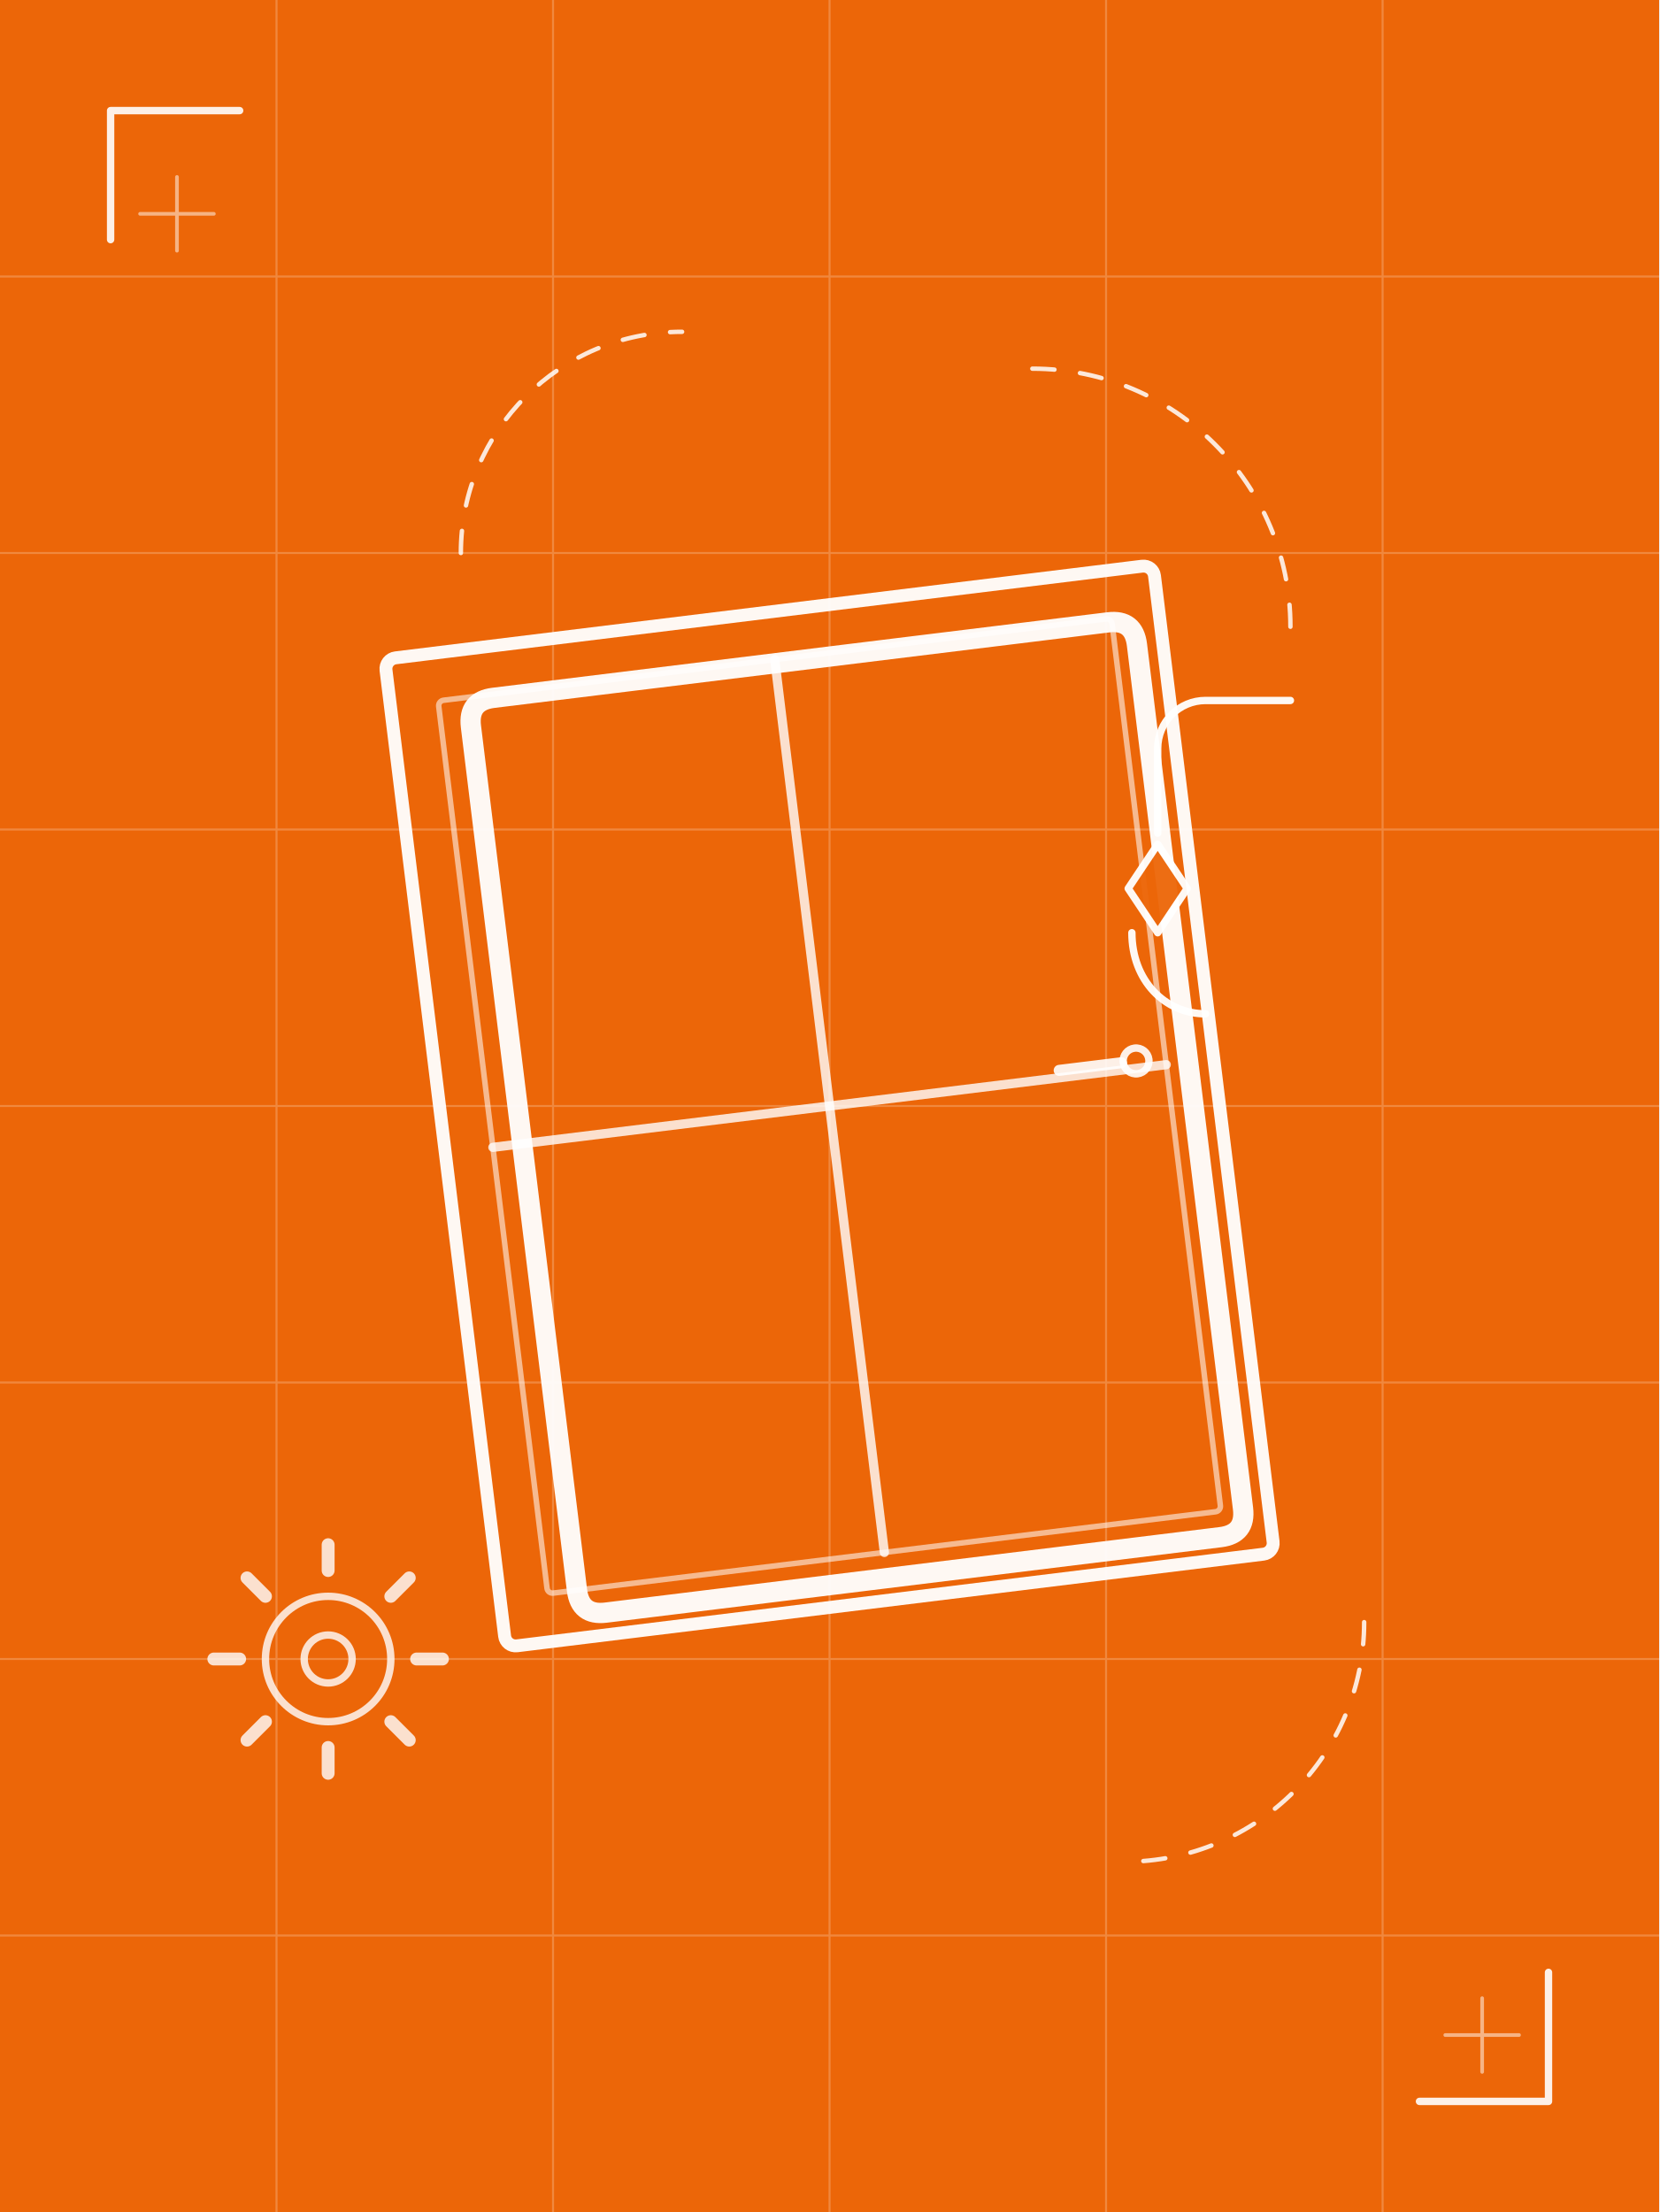
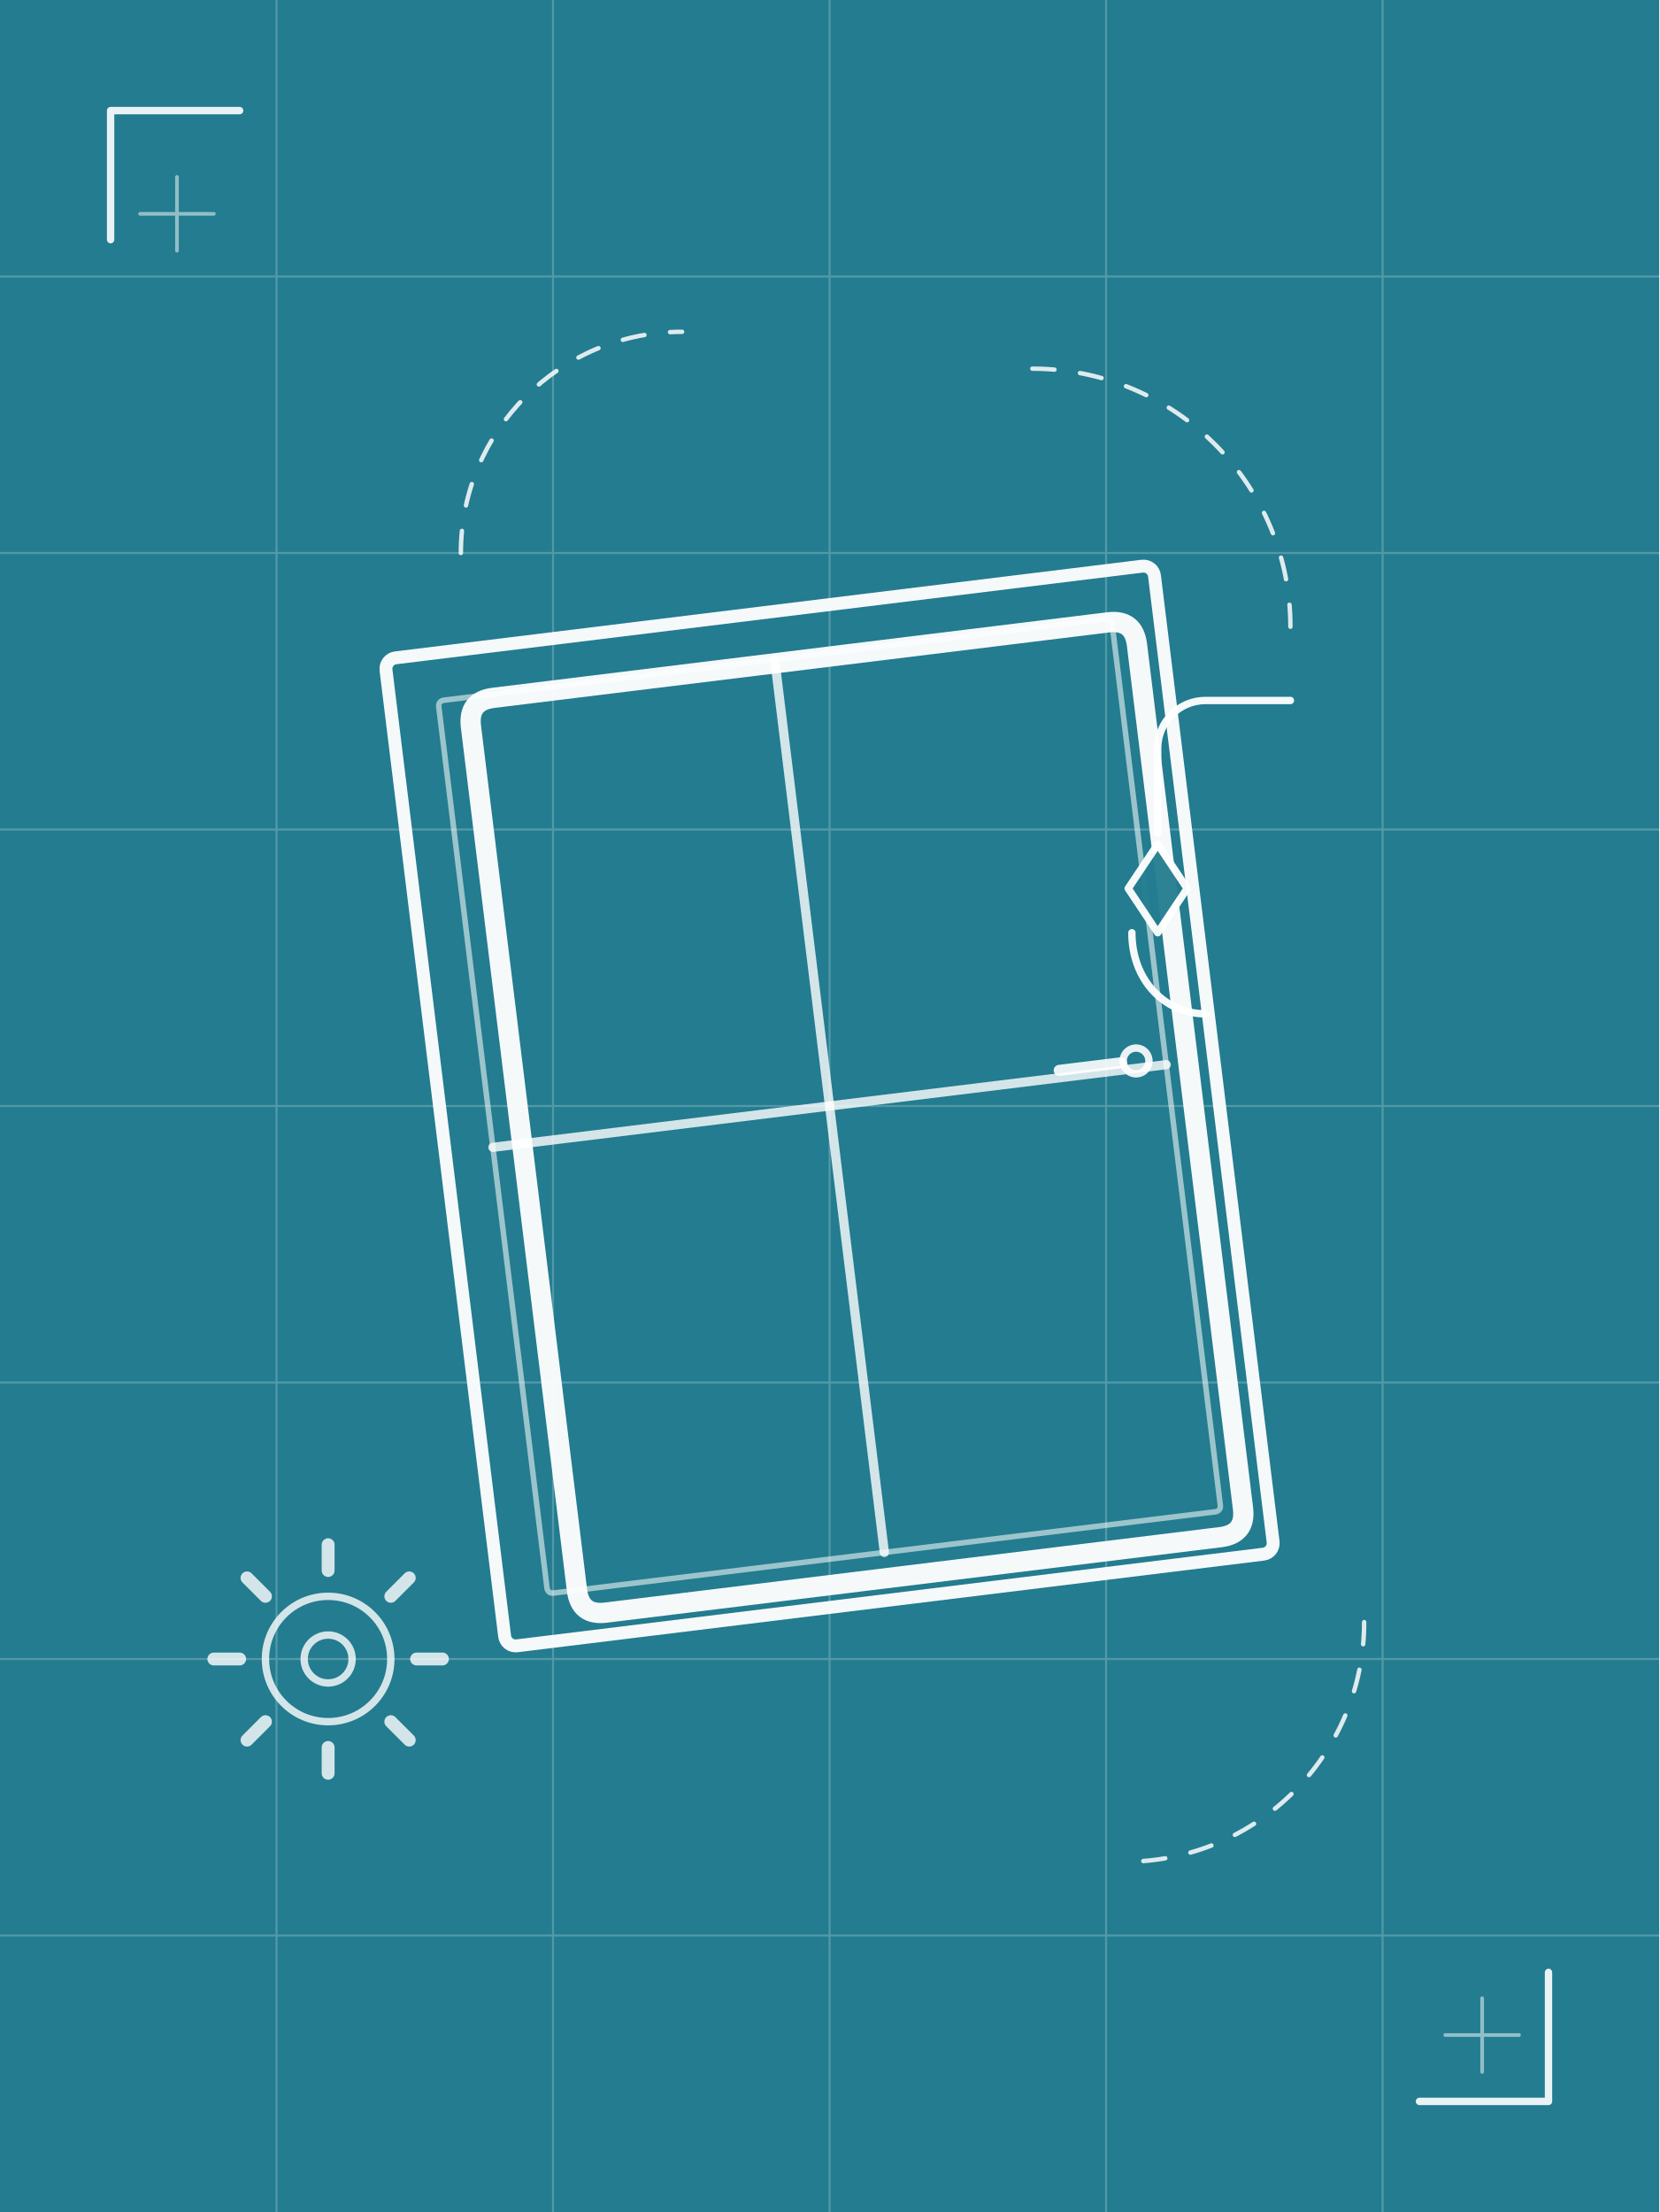
<svg xmlns="http://www.w3.org/2000/svg" viewBox="0 0 900 1200" width="900" height="1200">
-   <rect width="900" height="1200" fill="#EC6608" />
+   <rect width="900" height="1200" fill="#237C8F" />
  <g fill="none" stroke="#FFFFFF" stroke-linecap="round" stroke-linejoin="round">
    <g stroke-width="1.1" opacity="0.22">
      <path d="M0 150H900M0 300H900M0 450H900M0 600H900M0 750H900M0 900H900M0 1050H900" />
      <path d="M150 0V1200M300 0V1200M450 0V1200M600 0V1200M750 0V1200" />
    </g>
    <g stroke-width="2" opacity="0.5">
      <path d="M96 96v40M76 116h40" />
      <path d="M804 1084v40M784 1104h40" />
    </g>
    <g transform="rotate(-7 450 600)">
      <rect x="240" y="330" width="420" height="540" rx="6" stroke-width="7" opacity="0.95" />
      <rect x="266" y="356" width="368" height="488" rx="3" stroke-width="3" opacity="0.55" />
      <path d="M450 356V844" stroke-width="5" opacity="0.8" />
      <path d="M266 600H634" stroke-width="5" opacity="0.8" />
      <path d="M282 372q0 -14 14 -14h336q14 0 14 14v472q0 14 -14 14H296q-14 0 -14 -14z" stroke-width="11" opacity="0.95" />
      <path d="M576 596h34" stroke-width="6" opacity="0.9" />
      <circle cx="618" cy="596" r="7" stroke-width="4" opacity="0.9" />
    </g>
    <g stroke-width="2.4" stroke-dasharray="12 14" opacity="0.85">
      <path d="M250 300a120 120 0 0 1 120 -120" />
      <path d="M560 200a140 140 0 0 1 140 140" />
      <path d="M740 880a130 130 0 0 1 -130 130" />
    </g>
    <g transform="translate(700 380)" stroke-width="4" opacity="0.95">
      <path d="M0 0h-46a26 26 0 0 0 -26 26v46" />
-       <path d="M-72 78l-16 24 16 24 16 -24z" fill="#EC6608" />
+       <path d="M-72 78l-16 24 16 24 16 -24z" fill="#237C8F" />
      <path d="M-86 126c0 26 18 44 40 44" />
    </g>
    <g transform="translate(178 900)" stroke-width="4" opacity="0.8">
      <circle cx="0" cy="0" r="34" />
      <circle cx="0" cy="0" r="13" />
      <g stroke-width="7">
        <path d="M0 -48v-14M0 48v14M-48 0h-14M48 0h14" />
        <path d="M-34 -34l-10 -10M34 34l10 10M-34 34l-10 10M34 -34l10 -10" />
      </g>
    </g>
    <g stroke-width="4" opacity="0.9">
      <path d="M60 60h70M60 60v70" />
      <path d="M840 1140h-70M840 1140v-70" />
    </g>
  </g>
</svg>
